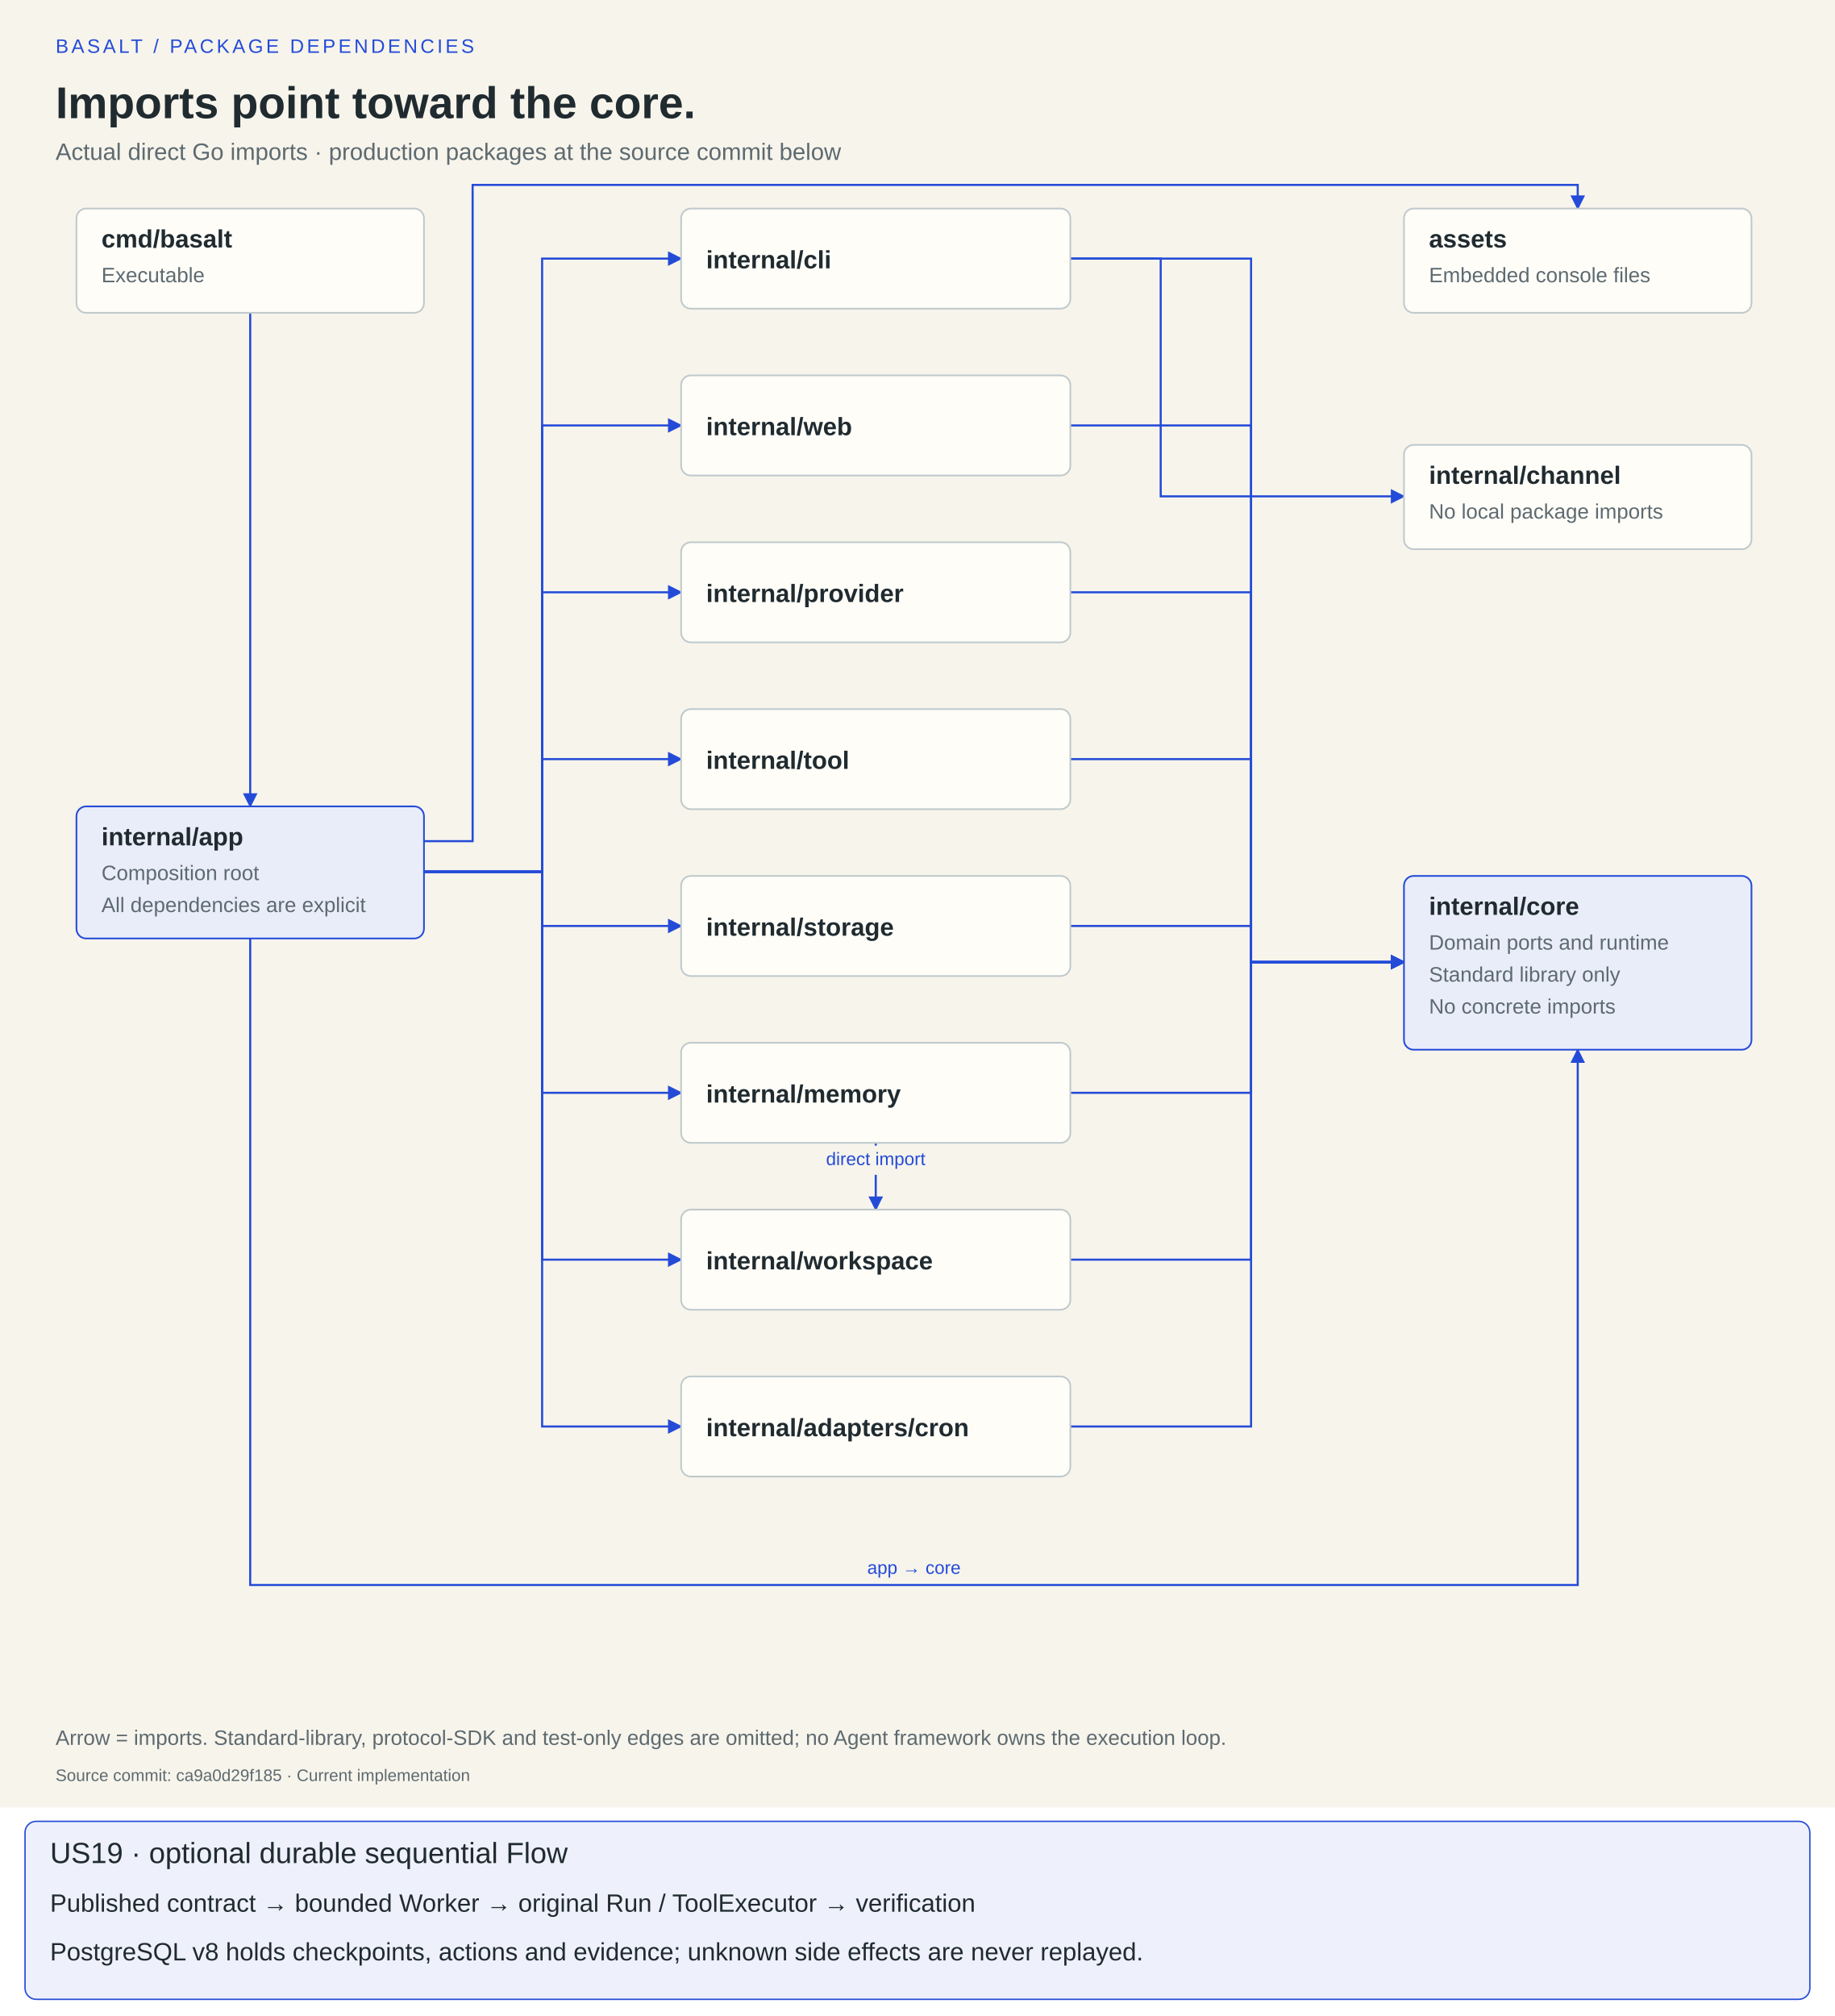
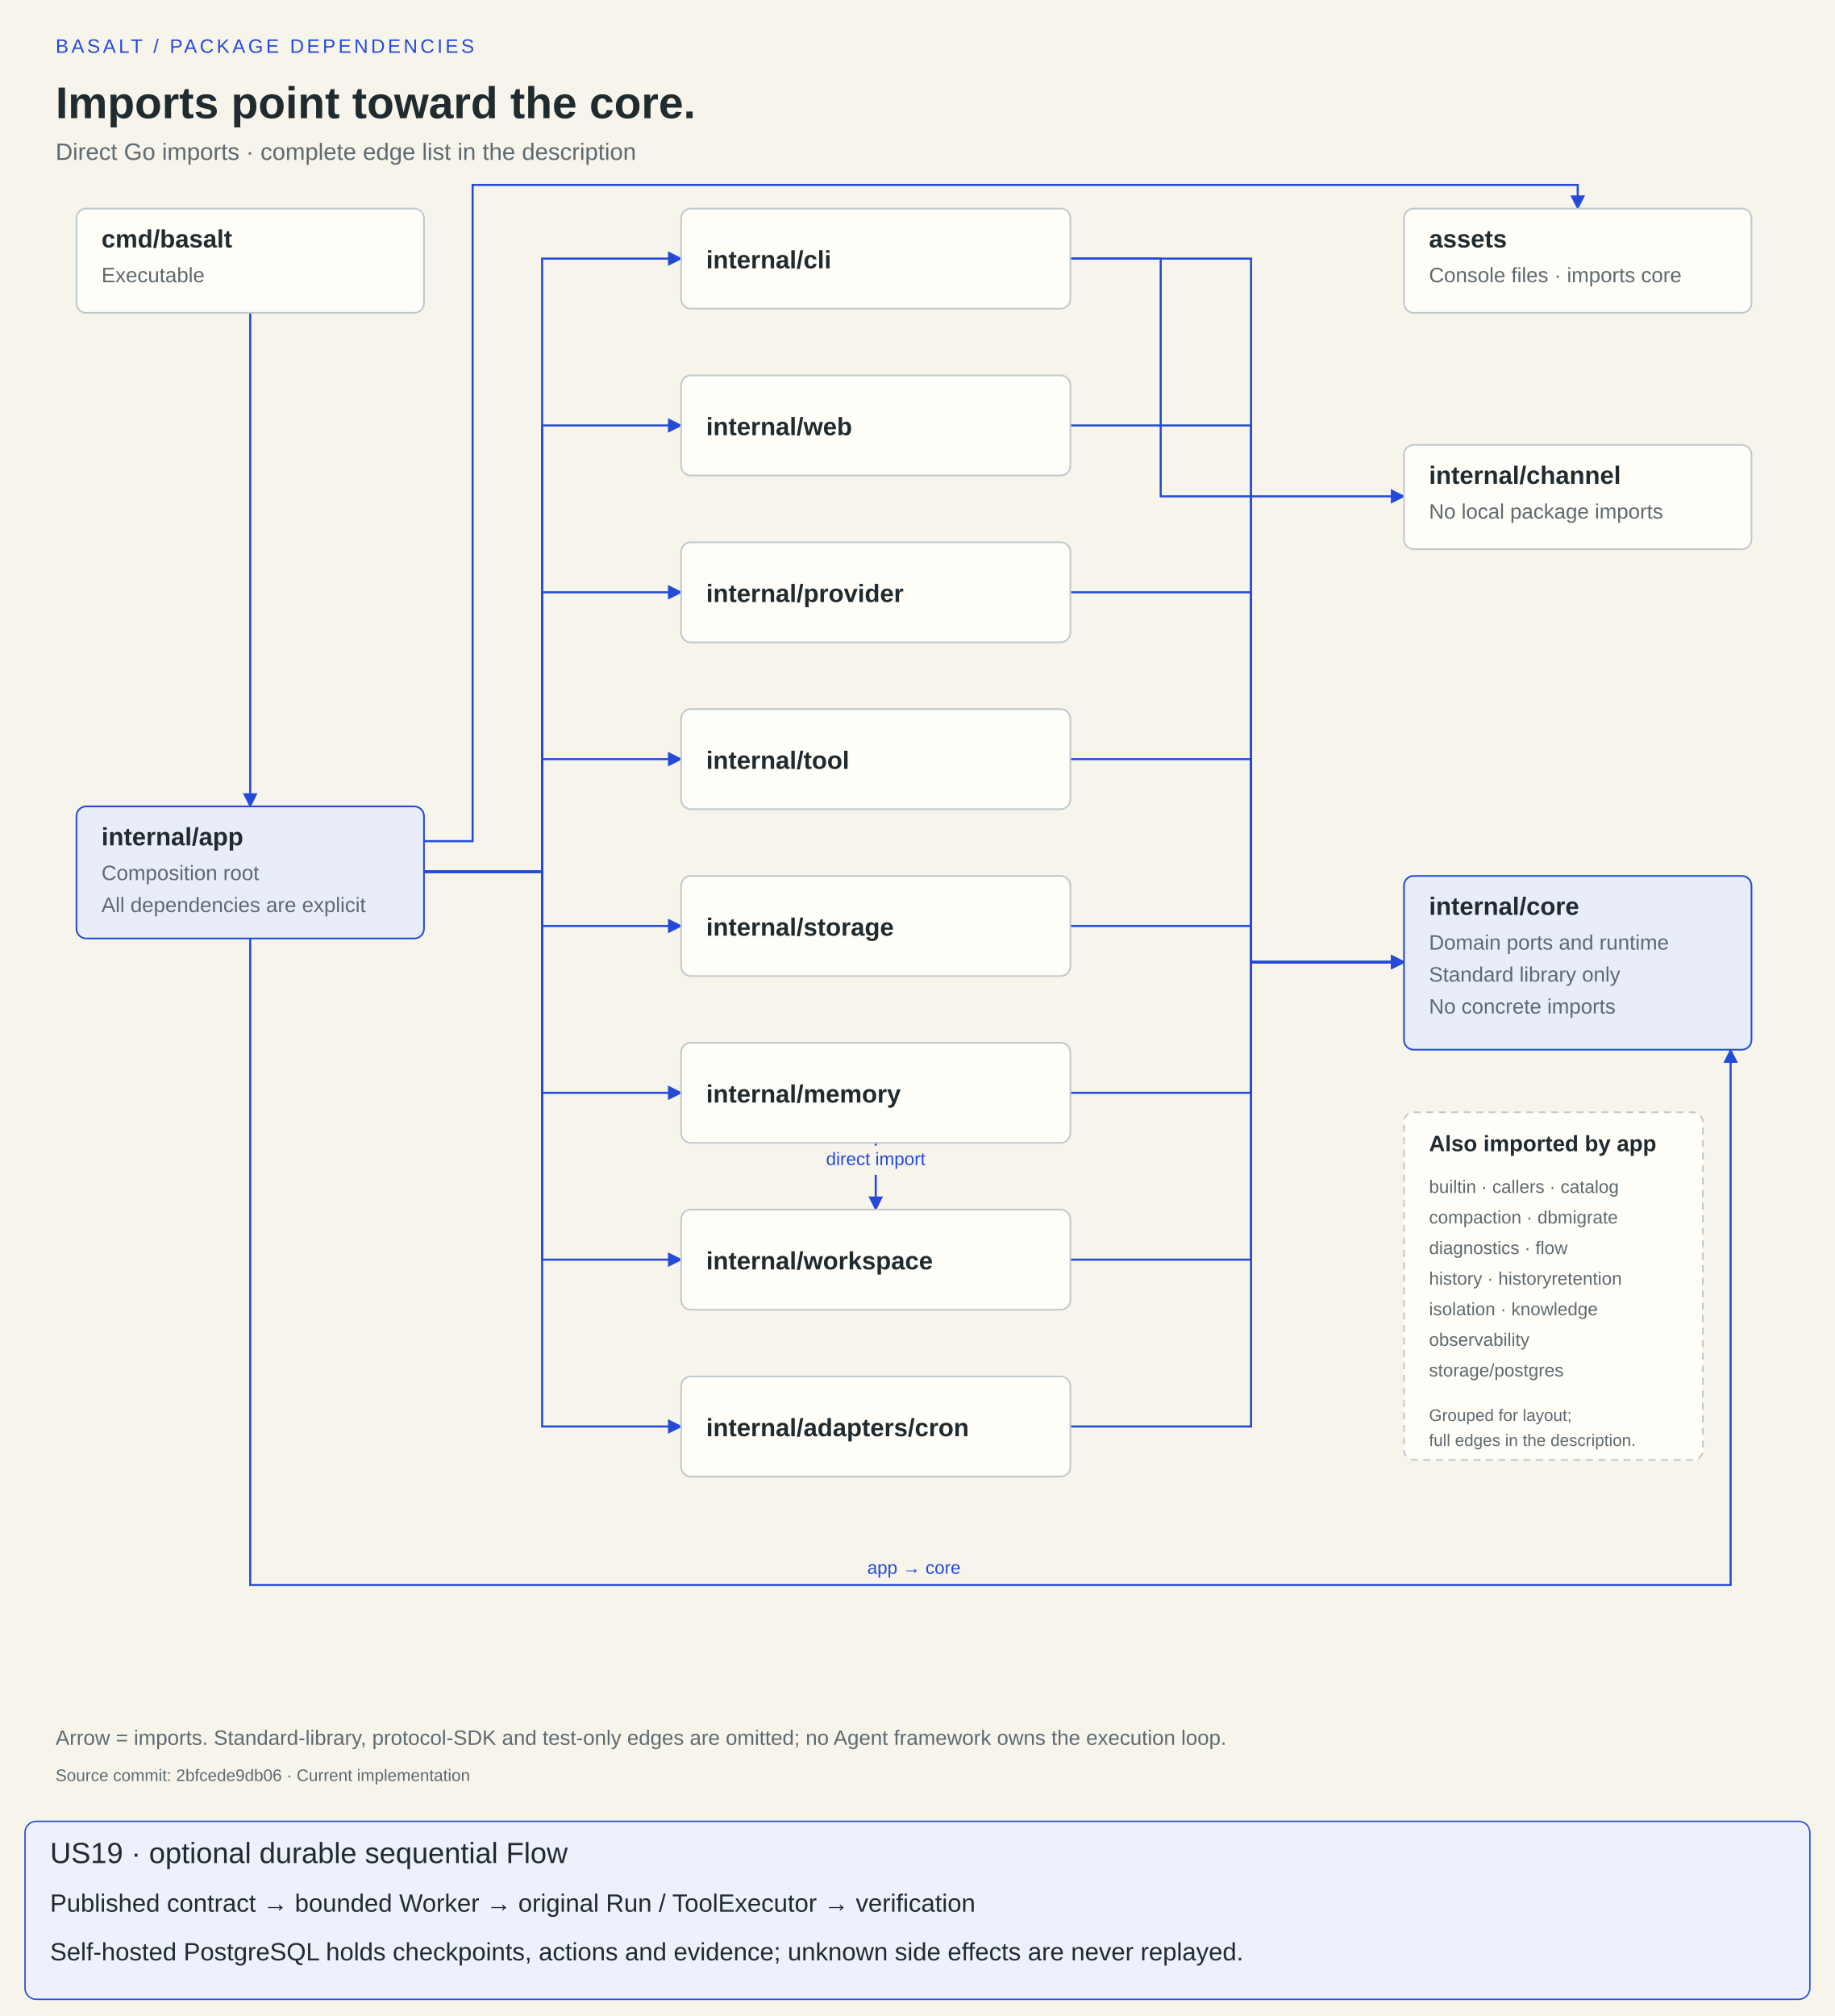
- <svg xmlns="http://www.w3.org/2000/svg" width="1320" height="1450" viewBox="0 0 1320 1450" role="img" aria-labelledby="diagram-title diagram-desc" data-diagram-id="package-dependencies" data-source-commit="ca9a0d29f185a548b14b595e6068c52df1c3cdf4" data-working-tree-feature="US19">
+ <svg xmlns="http://www.w3.org/2000/svg" width="1320" height="1450" viewBox="0 0 1320 1450" role="img" aria-labelledby="diagram-title diagram-desc" data-diagram-id="package-dependencies" data-source-commit="2bfcede9db06baf7cec27f1adb825a8e1ffb3969">
  <defs>
    <marker id="arrow" viewBox="0 0 10 10" refX="9" refY="5" markerWidth="7" markerHeight="7" orient="auto-start-reverse">
      <path d="M0 0 L10 5 L0 10 Z" fill="#244bd8" />
    </marker>
  </defs>
-   <rect width="1320" height="1300" fill="#f7f4eb" />
+   <rect width="1320" height="1450" fill="#f7f4eb" />
  <g font-family="Arial, Microsoft YaHei, sans-serif" fill="#202b30">
    <text x="40" y="38" font-size="14" letter-spacing="2" fill="#244bd8">BASALT / PACKAGE DEPENDENCIES</text>
    <text x="40" y="85" font-size="32" font-weight="600">Imports point toward the core.</text>
-     <text x="40" y="115" font-size="17" fill="#5d6a70">Actual direct Go imports · production packages at the source commit below</text>
+     <text x="40" y="115" font-size="17" fill="#5d6a70">Direct Go imports · complete edge list in the description</text>
    <path d="M180,225 L180,580" fill="none" stroke="#244bd8" stroke-width="1.5" marker-end="url(#arrow)" />
    <path d="M305,627 L390,627 L390,186 L490,186" fill="none" stroke="#244bd8" stroke-width="1.5" marker-end="url(#arrow)" />
    <path d="M305,627 L390,627 L390,306 L490,306" fill="none" stroke="#244bd8" stroke-width="1.5" marker-end="url(#arrow)" />
    <path d="M305,627 L390,627 L390,426 L490,426" fill="none" stroke="#244bd8" stroke-width="1.5" marker-end="url(#arrow)" />
    <path d="M305,627 L390,627 L390,546 L490,546" fill="none" stroke="#244bd8" stroke-width="1.5" marker-end="url(#arrow)" />
    <path d="M305,627 L390,627 L390,666 L490,666" fill="none" stroke="#244bd8" stroke-width="1.5" marker-end="url(#arrow)" />
    <path d="M305,627 L390,627 L390,786 L490,786" fill="none" stroke="#244bd8" stroke-width="1.5" marker-end="url(#arrow)" />
    <path d="M305,627 L390,627 L390,906 L490,906" fill="none" stroke="#244bd8" stroke-width="1.5" marker-end="url(#arrow)" />
    <path d="M305,627 L390,627 L390,1026 L490,1026" fill="none" stroke="#244bd8" stroke-width="1.5" marker-end="url(#arrow)" />
    <path d="M770,186 L900,186 L900,692 L1010,692" fill="none" stroke="#244bd8" stroke-width="1.5" marker-end="url(#arrow)" />
    <path d="M770,306 L900,306 L900,692 L1010,692" fill="none" stroke="#244bd8" stroke-width="1.5" marker-end="url(#arrow)" />
    <path d="M770,426 L900,426 L900,692 L1010,692" fill="none" stroke="#244bd8" stroke-width="1.5" marker-end="url(#arrow)" />
    <path d="M770,546 L900,546 L900,692 L1010,692" fill="none" stroke="#244bd8" stroke-width="1.5" marker-end="url(#arrow)" />
    <path d="M770,666 L900,666 L900,692 L1010,692" fill="none" stroke="#244bd8" stroke-width="1.5" marker-end="url(#arrow)" />
    <path d="M770,786 L900,786 L900,692 L1010,692" fill="none" stroke="#244bd8" stroke-width="1.5" marker-end="url(#arrow)" />
    <path d="M770,906 L900,906 L900,692 L1010,692" fill="none" stroke="#244bd8" stroke-width="1.5" marker-end="url(#arrow)" />
    <path d="M770,1026 L900,1026 L900,692 L1010,692" fill="none" stroke="#244bd8" stroke-width="1.5" marker-end="url(#arrow)" />
    <path d="M770,186 L835,186 L835,357 L1010,357" fill="none" stroke="#244bd8" stroke-width="1.5" marker-end="url(#arrow)" />
    <path d="M630,822 L630,870" fill="none" stroke="#244bd8" stroke-width="1.5" marker-end="url(#arrow)" />
    <rect x="576.25" y="824" width="107.5" height="21" rx="3" fill="#f7f4eb" />
    <text x="630" y="838" text-anchor="middle" font-size="13" fill="#244bd8">direct import</text>
    <path d="M305,605 L340,605 L340,133 L1135,133 L1135,150" fill="none" stroke="#244bd8" stroke-width="1.5" marker-end="url(#arrow)" />
-     <path d="M180,675 L180,1140 L1135,1140 L1135,755" fill="none" stroke="#244bd8" stroke-width="1.5" marker-end="url(#arrow)" />
+     <path d="M180,675 L180,1140 L1245,1140 L1245,755" fill="none" stroke="#244bd8" stroke-width="1.5" marker-end="url(#arrow)" />
    <rect x="615" y="1118" width="85" height="21" rx="3" fill="#f7f4eb" />
    <text x="657.5" y="1132" text-anchor="middle" font-size="13" fill="#244bd8">app → core</text>
    <g data-node-id="cmd">
      <rect x="55" y="150" width="250" height="75" rx="7" fill="#fffdf8" stroke="#bfc9cc" stroke-width="1.2" />
      <text x="73" y="178" font-size="18" font-weight="600">cmd/basalt</text>
      <text x="73" y="203" font-size="15" fill="#5d6a70">Executable</text>
    </g>
    <g data-node-id="app">
      <rect x="55" y="580" width="250" height="95" rx="7" fill="#e9edf9" stroke="#244bd8" stroke-width="1.2" />
      <text x="73" y="608" font-size="18" font-weight="600">internal/app</text>
      <text x="73" y="633" font-size="15" fill="#5d6a70">Composition root</text>
      <text x="73" y="656" font-size="15" fill="#5d6a70">All dependencies are explicit</text>
    </g>
    <g data-node-id="cli">
      <rect x="490" y="150" width="280" height="72" rx="7" fill="#fffdf8" stroke="#bfc9cc" stroke-width="1.2" />
      <text x="508" y="193" font-size="18" font-weight="600">internal/cli</text>
    </g>
    <g data-node-id="web">
      <rect x="490" y="270" width="280" height="72" rx="7" fill="#fffdf8" stroke="#bfc9cc" stroke-width="1.2" />
      <text x="508" y="313" font-size="18" font-weight="600">internal/web</text>
    </g>
    <g data-node-id="provider">
      <rect x="490" y="390" width="280" height="72" rx="7" fill="#fffdf8" stroke="#bfc9cc" stroke-width="1.2" />
      <text x="508" y="433" font-size="18" font-weight="600">internal/provider</text>
    </g>
    <g data-node-id="tool">
      <rect x="490" y="510" width="280" height="72" rx="7" fill="#fffdf8" stroke="#bfc9cc" stroke-width="1.2" />
      <text x="508" y="553" font-size="18" font-weight="600">internal/tool</text>
    </g>
    <g data-node-id="storage">
      <rect x="490" y="630" width="280" height="72" rx="7" fill="#fffdf8" stroke="#bfc9cc" stroke-width="1.2" />
      <text x="508" y="673" font-size="18" font-weight="600">internal/storage</text>
    </g>
    <g data-node-id="memory">
      <rect x="490" y="750" width="280" height="72" rx="7" fill="#fffdf8" stroke="#bfc9cc" stroke-width="1.2" />
      <text x="508" y="793" font-size="18" font-weight="600">internal/memory</text>
    </g>
    <g data-node-id="workspace">
      <rect x="490" y="870" width="280" height="72" rx="7" fill="#fffdf8" stroke="#bfc9cc" stroke-width="1.2" />
      <text x="508" y="913" font-size="18" font-weight="600">internal/workspace</text>
    </g>
    <g data-node-id="cron">
      <rect x="490" y="990" width="280" height="72" rx="7" fill="#fffdf8" stroke="#bfc9cc" stroke-width="1.2" />
      <text x="508" y="1033" font-size="18" font-weight="600">internal/adapters/cron</text>
    </g>
    <g data-node-id="assets">
      <rect x="1010" y="150" width="250" height="75" rx="7" fill="#fffdf8" stroke="#bfc9cc" stroke-width="1.2" />
      <text x="1028" y="178" font-size="18" font-weight="600">assets</text>
-       <text x="1028" y="203" font-size="15" fill="#5d6a70">Embedded console files</text>
+       <text x="1028" y="203" font-size="15" fill="#5d6a70">Console files · imports core</text>
    </g>
    <g data-node-id="channel">
      <rect x="1010" y="320" width="250" height="75" rx="7" fill="#fffdf8" stroke="#bfc9cc" stroke-width="1.2" />
      <text x="1028" y="348" font-size="18" font-weight="600">internal/channel</text>
      <text x="1028" y="373" font-size="15" fill="#5d6a70">No local package imports</text>
    </g>
    <g data-node-id="core">
      <rect x="1010" y="630" width="250" height="125" rx="7" fill="#e9edf9" stroke="#244bd8" stroke-width="1.2" />
      <text x="1028" y="658" font-size="18" font-weight="600">internal/core</text>
      <text x="1028" y="683" font-size="15" fill="#5d6a70">Domain ports and runtime</text>
      <text x="1028" y="706" font-size="15" fill="#5d6a70">Standard library only</text>
      <text x="1028" y="729" font-size="15" fill="#5d6a70">No concrete imports</text>
    </g>
+     <g data-node-id="feature-packages">
+       <rect x="1010" y="800" width="215" height="250" rx="7" fill="#fffdf8" stroke="#bfc9cc" stroke-width="1.2" stroke-dasharray="5 4" />
+       <text x="1028" y="828" font-size="16" font-weight="600">Also imported by app</text>
+       <text x="1028" y="858" font-size="13" fill="#5d6a70">builtin · callers · catalog</text>
+       <text x="1028" y="880" font-size="13" fill="#5d6a70">compaction · dbmigrate</text>
+       <text x="1028" y="902" font-size="13" fill="#5d6a70">diagnostics · flow</text>
+       <text x="1028" y="924" font-size="13" fill="#5d6a70">history · historyretention</text>
+       <text x="1028" y="946" font-size="13" fill="#5d6a70">isolation · knowledge</text>
+       <text x="1028" y="968" font-size="13" fill="#5d6a70">observability</text>
+       <text x="1028" y="990" font-size="13" fill="#5d6a70">storage/postgres</text>
+       <text x="1028" y="1022" font-size="12" fill="#5d6a70">Grouped for layout;</text>
+       <text x="1028" y="1040" font-size="12" fill="#5d6a70">full edges in the description.</text>
+     </g>
    <text x="40" y="1255" font-size="15" fill="#5d6a70">Arrow = imports. Standard-library, protocol-SDK and test-only edges are omitted; no Agent framework owns the execution loop.</text>
-     <text x="40" y="1281" font-size="12" fill="#5d6a70">Source commit: ca9a0d29f185 · Current implementation</text>
+     <text x="40" y="1281" font-size="12" fill="#5d6a70">Source commit: 2bfcede9db06 · Current implementation</text>
  </g>
  <g id="us19-flow" font-family="Arial, Microsoft YaHei, sans-serif">
    <rect x="18" y="1310" width="1284" height="128" rx="8" fill="#eef1fb" stroke="#244bd8" />
    <text x="36" y="1340" font-size="21" fill="#202b30">US19 · optional durable sequential Flow</text>
    <text x="36" y="1375" font-size="18" fill="#202b30">Published contract → bounded Worker → original Run / ToolExecutor → verification</text>
-     <text x="36" y="1410" font-size="18" fill="#202b30">PostgreSQL v8 holds checkpoints, actions and evidence; unknown side effects are never replayed.</text>
+     <text x="36" y="1410" font-size="18" fill="#202b30">Self-hosted PostgreSQL holds checkpoints, actions and evidence; unknown side effects are never replayed.</text>
  </g>
</svg>
